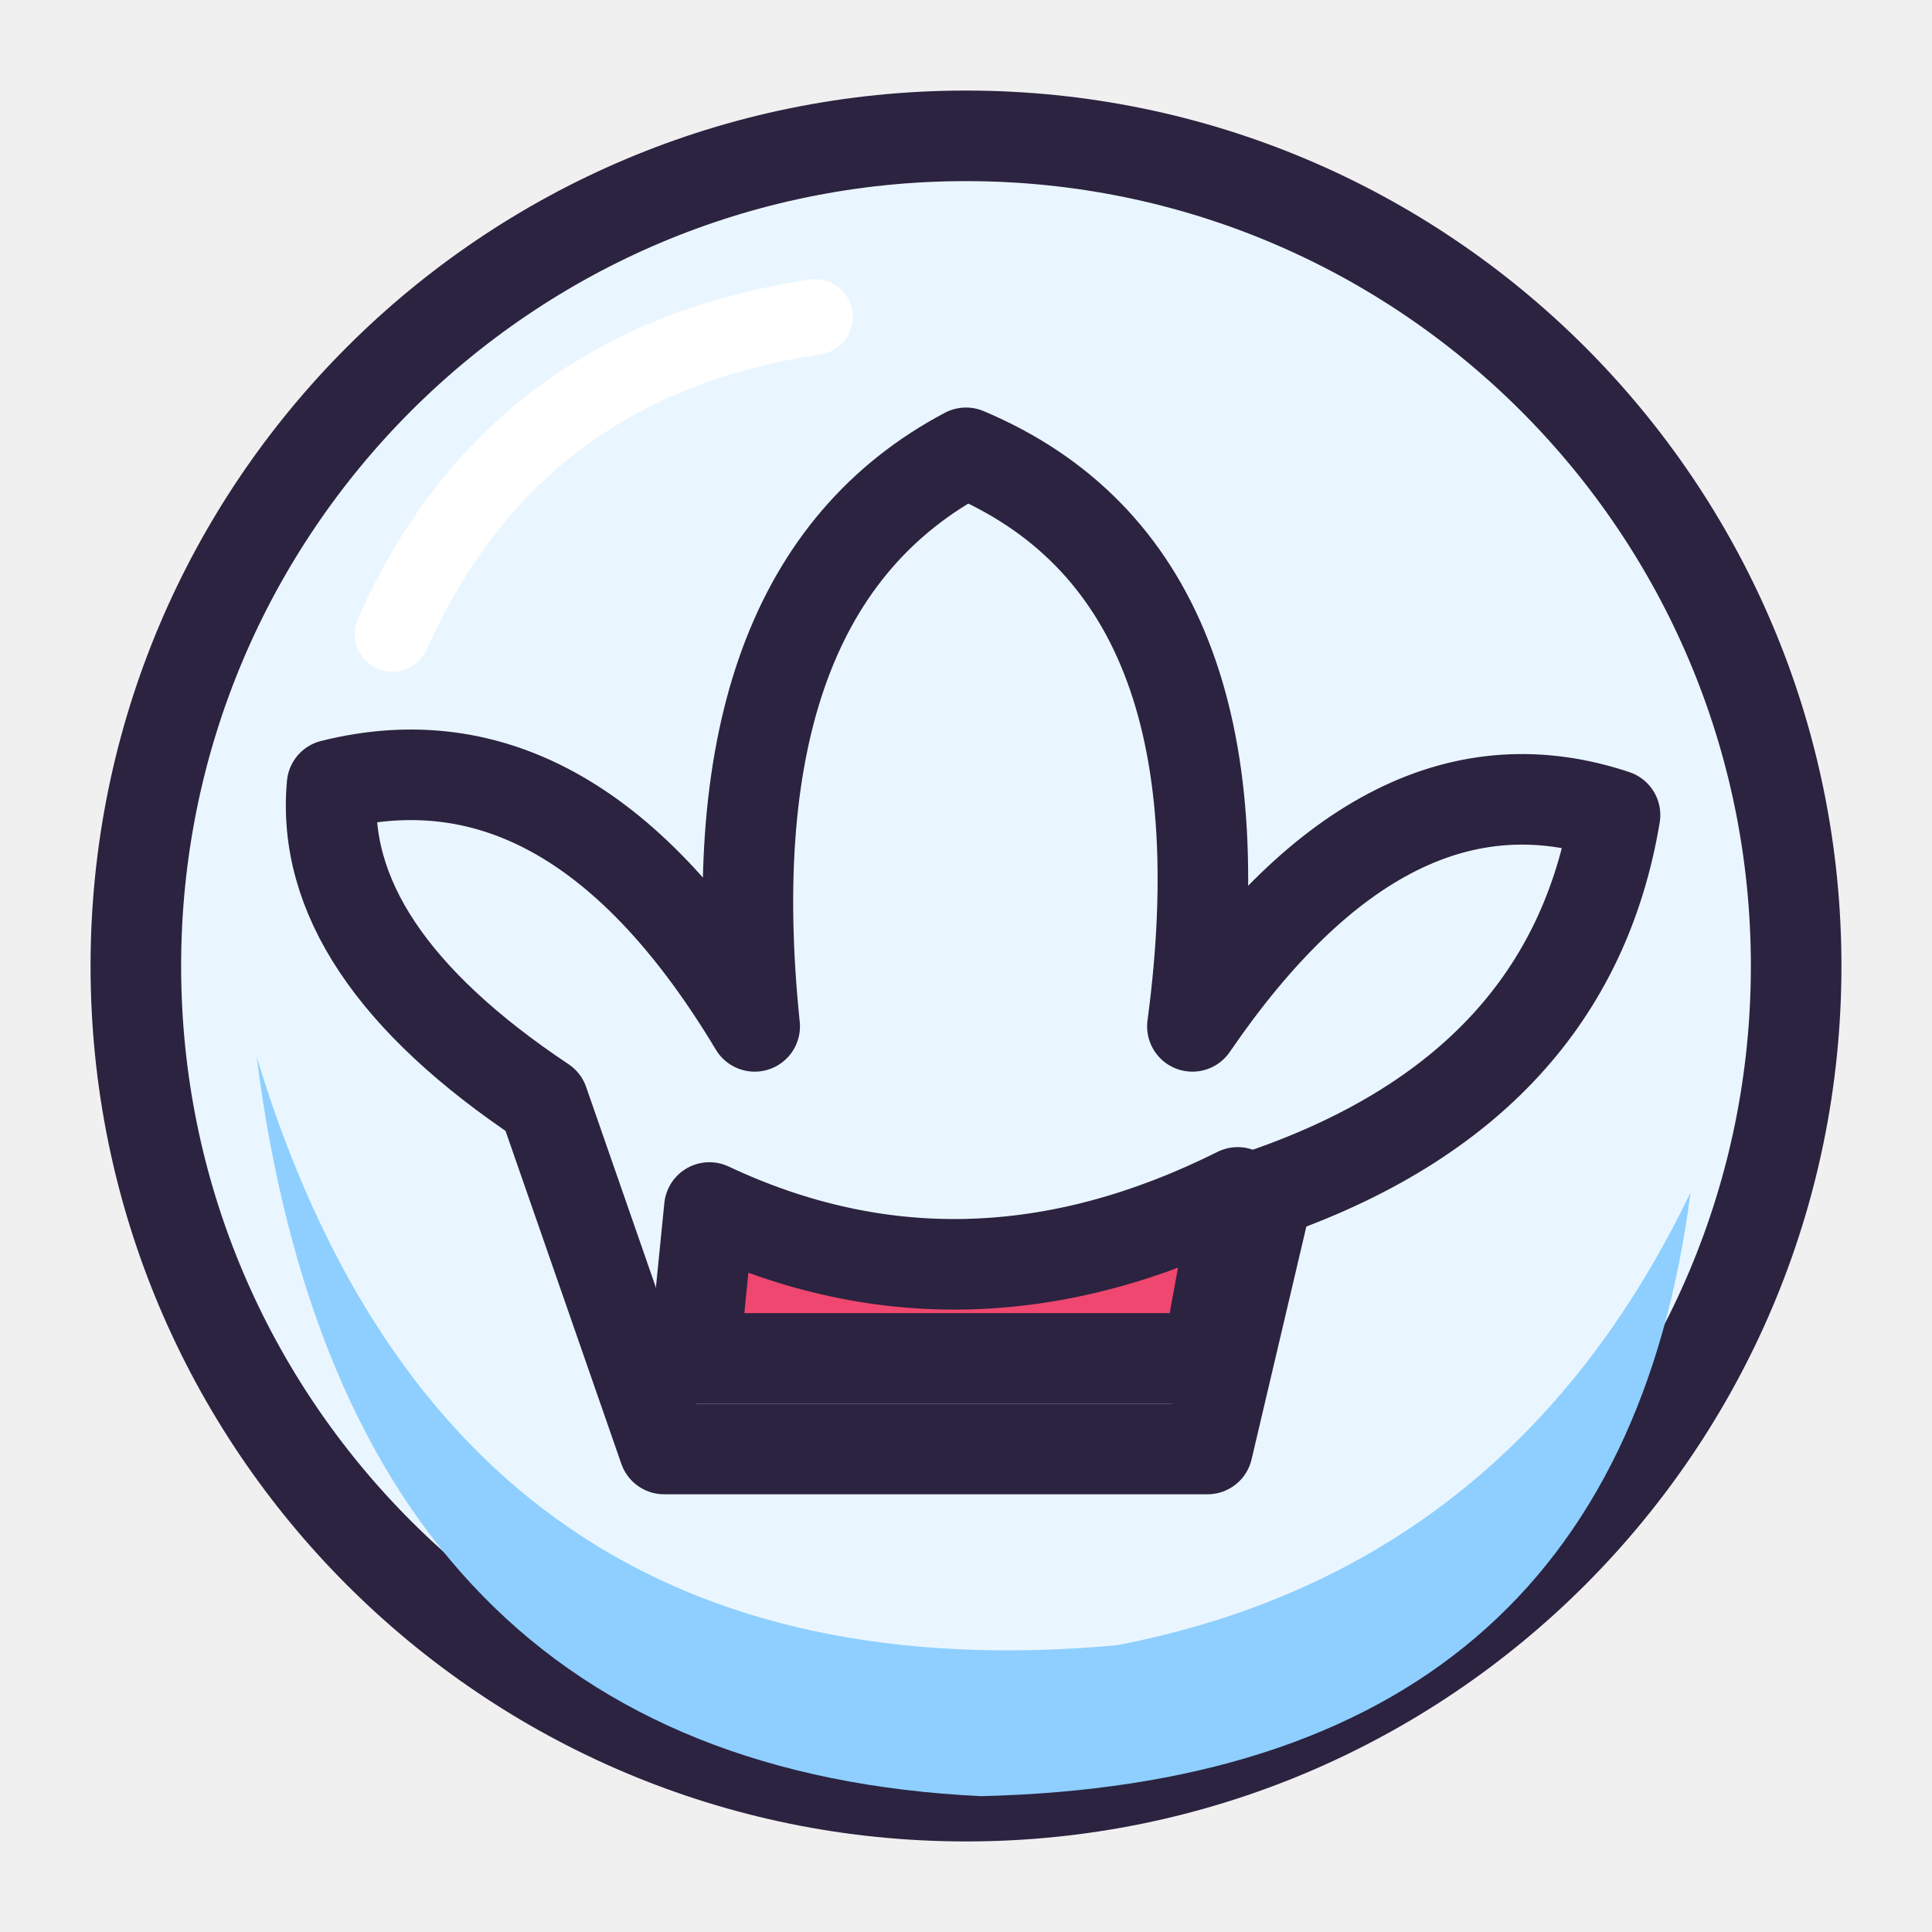
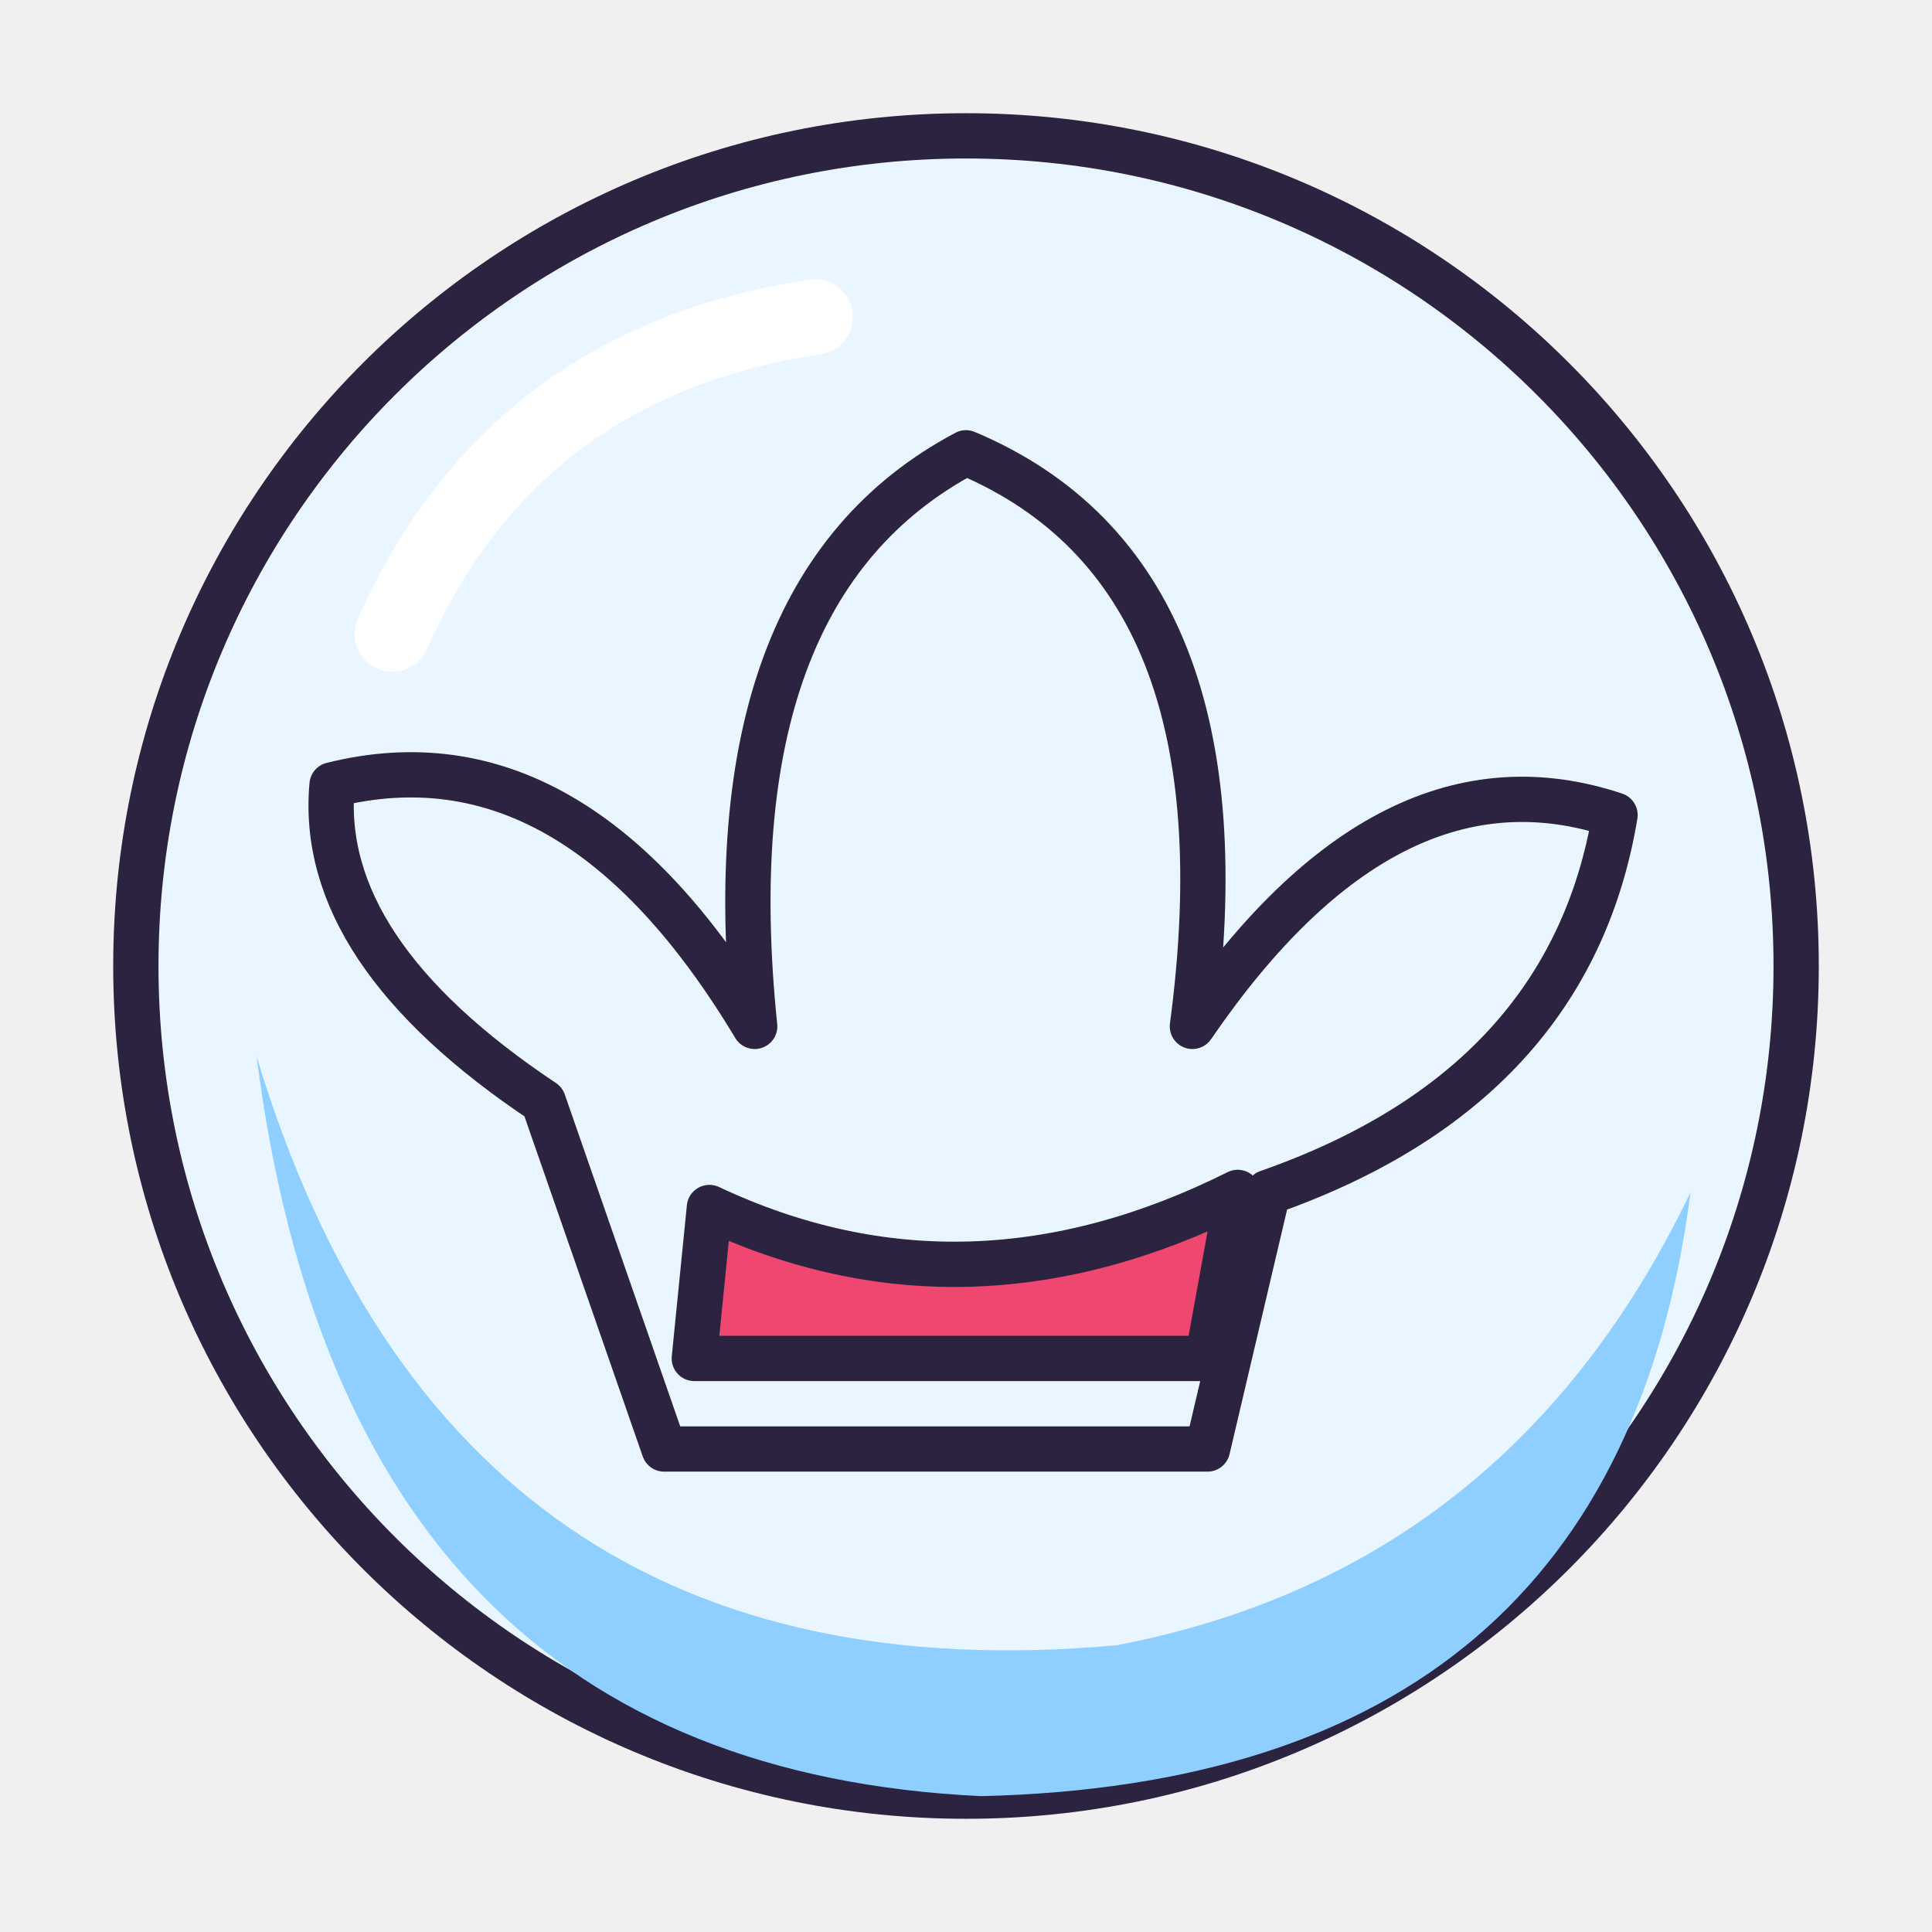
<svg xmlns="http://www.w3.org/2000/svg" version="1.1" viewBox="0 0 256 256" fill="none" stroke="#2B2340" stroke-width="6" stroke-linecap="round" stroke-linejoin="round">
-   <g transform="scale(2)">
+   <g transform="scale(2)" stroke-width="3">
    <ellipse cx="64" cy="64" rx="55" ry="55" fill="#EAF6FF" />
    <path d="M17 70Q30 113 74 109Q100 104 112 79Q107 118 65 119Q23 117 17 70Z" fill="#8ECFFF" stroke="none" />
    <path d="M26 42Q34 24 54 21" fill="none" stroke="#FFFFFF" stroke-width="5" />
    <g id="symbol">
      <path d="M36 73Q21 63 22 52Q38 48 50 68Q47 39 64 30Q83 38 79 68Q92 49 107 54Q104 72 84 79L80 96L44 96Z" fill="#EAF6FF" />
      <path d="M47 80Q64 88 82 79L80 90H46Z" fill="#EF476F" />
    </g>
  </g>
</svg>
